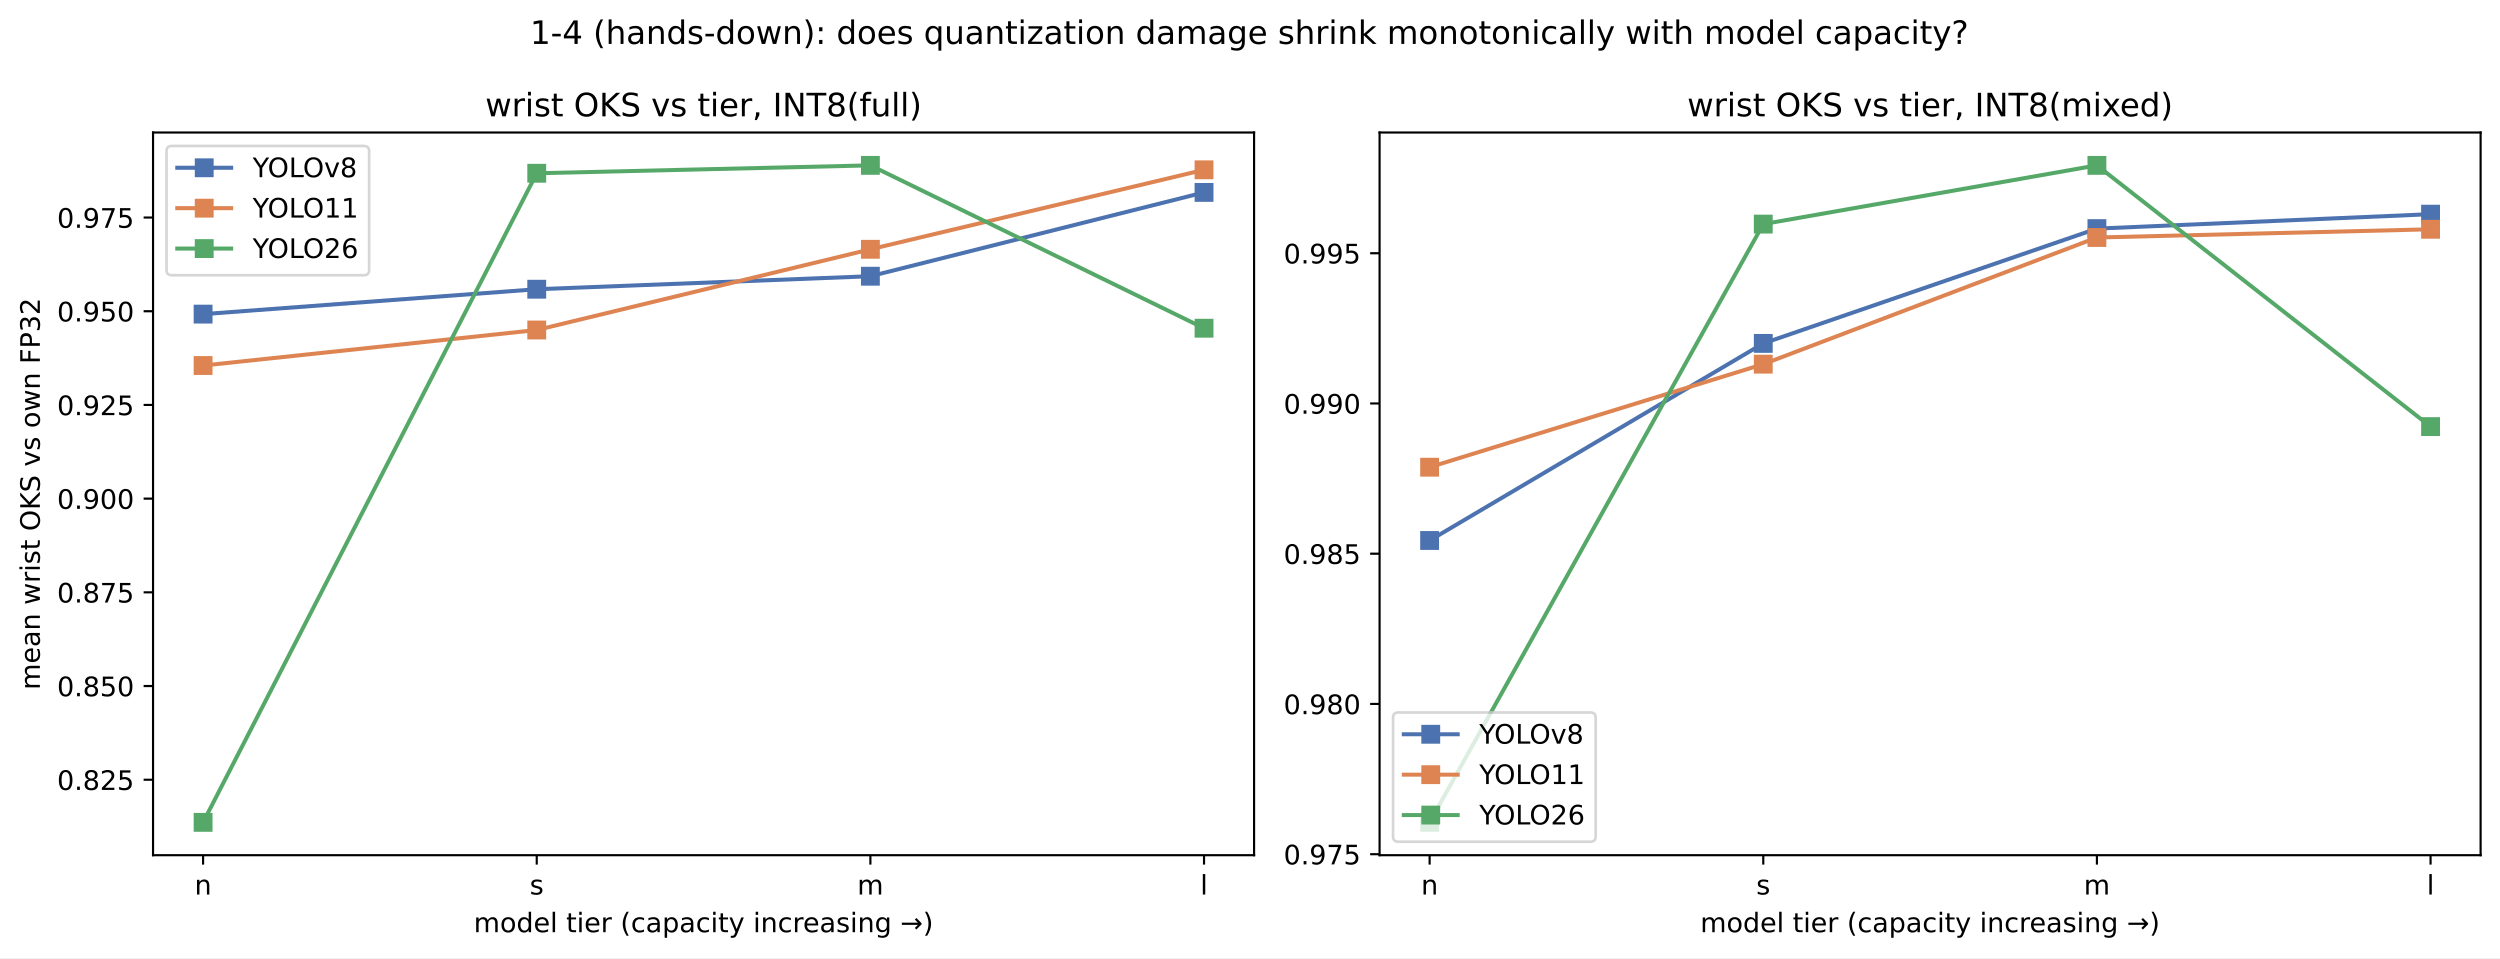
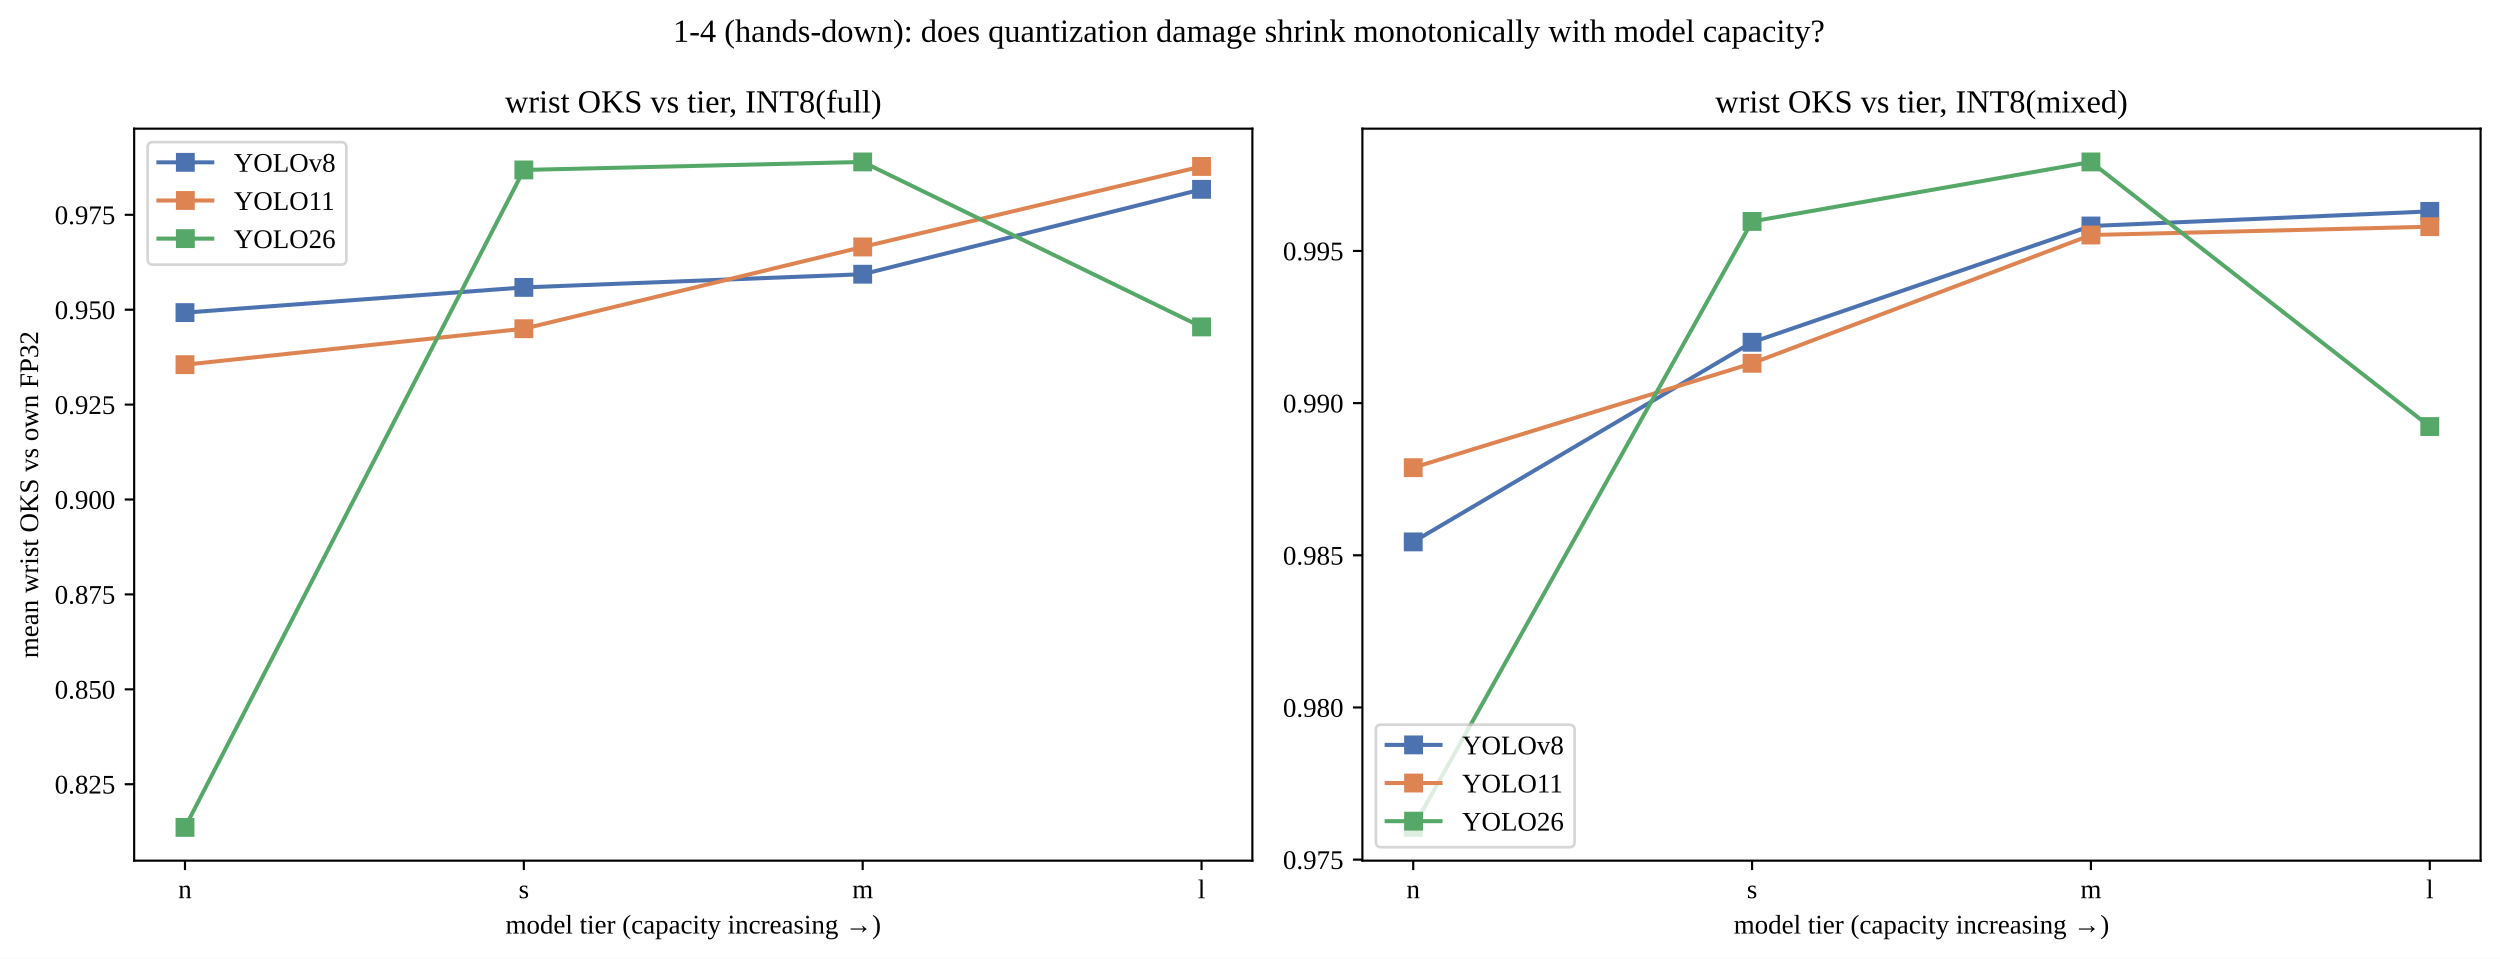
- <svg xmlns="http://www.w3.org/2000/svg" xmlns:xlink="http://www.w3.org/1999/xlink" width="928.307pt" height="355.757pt" viewBox="0 0 928.307 355.757" version="1.1">
+ <svg xmlns="http://www.w3.org/2000/svg" xmlns:xlink="http://www.w3.org/1999/xlink" width="928.004pt" height="355.886pt" viewBox="0 0 928.004 355.886" version="1.1">
  <defs>
    <style type="text/css">*{stroke-linejoin: round; stroke-linecap: butt}</style>
  </defs>
  <g id="figure_1">
    <g id="patch_1">
-       <path d="M 0 355.757  L 928.307 355.757  L 928.307 0  L 0 0  z " style="fill: #ffffff" />
+       <path d="M 0 355.886  L 928.004 355.886  L 928.004 0  L 0 0  z " style="fill: #ffffff" />
    </g>
    <g id="axes_1">
      <g id="patch_2">
-         <path d="M 56.829 317.555  L 465.668 317.555  L 465.668 49.203  L 56.829 49.203  z " style="fill: #ffffff" />
+         <path d="M 49.802 319.482  L 464.883 319.482  L 464.883 47.76  L 49.802 47.76  z " style="fill: #ffffff" />
      </g>
      <g id="matplotlib.axis_1">
        <g id="xtick_1">
          <g id="line2d_1">
            <defs>
-               <path id="mbf676af6c9" d="M 0 0  L 0 3.5  " style="stroke: #000000; stroke-width: 0.8" />
+               <path id="mbc084976d3" d="M 0 0  L 0 3.5  " style="stroke: #000000; stroke-width: 0.8" />
            </defs>
            <g>
-               <use xlink:href="#mbf676af6c9" x="75.412" y="317.555" style="stroke: #000000; stroke-width: 0.8" />
+               <use xlink:href="#mbc084976d3" x="68.669" y="319.482" style="stroke: #000000; stroke-width: 0.8" />
            </g>
          </g>
          <g id="text_1">
-             <text style="font-size: 10px; font-family: 'DejaVu Sans', 'Bitstream Vera Sans', 'Computer Modern Sans Serif', 'Lucida Grande', 'Verdana', 'Geneva', 'Lucid', 'Arial', 'Helvetica', 'Avant Garde', sans-serif; text-anchor: middle" x="75.412" y="332.153" transform="rotate(-0 75.41249 332.153)">n</text>
+             <text style="font-size: 10px; font-family: 'Times New Roman'; text-anchor: middle" x="68.669" y="333.415" transform="rotate(-0 68.66927 333.4154)">n</text>
          </g>
        </g>
        <g id="xtick_2">
          <g id="line2d_2">
            <g>
-               <use xlink:href="#mbf676af6c9" x="199.303" y="317.555" style="stroke: #000000; stroke-width: 0.8" />
+               <use xlink:href="#mbc084976d3" x="194.451" y="319.482" style="stroke: #000000; stroke-width: 0.8" />
            </g>
          </g>
          <g id="text_2">
-             <text style="font-size: 10px; font-family: 'DejaVu Sans', 'Bitstream Vera Sans', 'Computer Modern Sans Serif', 'Lucida Grande', 'Verdana', 'Geneva', 'Lucid', 'Arial', 'Helvetica', 'Avant Garde', sans-serif; text-anchor: middle" x="199.303" y="332.153" transform="rotate(-0 199.303 332.153)">s</text>
+             <text style="font-size: 10px; font-family: 'Times New Roman'; text-anchor: middle" x="194.451" y="333.415" transform="rotate(-0 194.4514 333.4154)">s</text>
          </g>
        </g>
        <g id="xtick_3">
          <g id="line2d_3">
            <g>
-               <use xlink:href="#mbf676af6c9" x="323.194" y="317.555" style="stroke: #000000; stroke-width: 0.8" />
+               <use xlink:href="#mbc084976d3" x="320.233" y="319.482" style="stroke: #000000; stroke-width: 0.8" />
            </g>
          </g>
          <g id="text_3">
-             <text style="font-size: 10px; font-family: 'DejaVu Sans', 'Bitstream Vera Sans', 'Computer Modern Sans Serif', 'Lucida Grande', 'Verdana', 'Geneva', 'Lucid', 'Arial', 'Helvetica', 'Avant Garde', sans-serif; text-anchor: middle" x="323.194" y="332.153" transform="rotate(-0 323.1936 332.153)">m</text>
+             <text style="font-size: 10px; font-family: 'Times New Roman'; text-anchor: middle" x="320.233" y="333.415" transform="rotate(-0 320.2334 333.4154)">m</text>
          </g>
        </g>
        <g id="xtick_4">
          <g id="line2d_4">
            <g>
-               <use xlink:href="#mbf676af6c9" x="447.084" y="317.555" style="stroke: #000000; stroke-width: 0.8" />
+               <use xlink:href="#mbc084976d3" x="446.016" y="319.482" style="stroke: #000000; stroke-width: 0.8" />
            </g>
          </g>
          <g id="text_4">
-             <text style="font-size: 10px; font-family: 'DejaVu Sans', 'Bitstream Vera Sans', 'Computer Modern Sans Serif', 'Lucida Grande', 'Verdana', 'Geneva', 'Lucid', 'Arial', 'Helvetica', 'Avant Garde', sans-serif; text-anchor: middle" x="447.084" y="332.154" transform="rotate(-0 447.0842 332.1538)">l</text>
+             <text style="font-size: 10px; font-family: 'Times New Roman'; text-anchor: middle" x="446.016" y="333.426" transform="rotate(-0 446.0155 333.4255)">l</text>
          </g>
        </g>
        <g id="text_5">
-           <text style="font-size: 10px; font-family: 'DejaVu Sans', 'Bitstream Vera Sans', 'Computer Modern Sans Serif', 'Lucida Grande', 'Verdana', 'Geneva', 'Lucid', 'Arial', 'Helvetica', 'Avant Garde', sans-serif; text-anchor: middle" x="261.248" y="346.155" transform="rotate(-0 261.2483 346.1545)">model tier (capacity increasing →)</text>
+           <text style="font-size: 10px; font-family: 'Times New Roman'; text-anchor: middle" x="257.342" y="346.527" transform="rotate(-0 257.3424 346.5275)">model tier (capacity increasing →)</text>
        </g>
      </g>
      <g id="matplotlib.axis_2">
        <g id="ytick_1">
          <g id="line2d_5">
            <defs>
-               <path id="mb5377532a0" d="M 0 0  L -3.5 0  " style="stroke: #000000; stroke-width: 0.8" />
+               <path id="m37f98d9594" d="M 0 0  L -3.5 0  " style="stroke: #000000; stroke-width: 0.8" />
            </defs>
            <g>
-               <use xlink:href="#mb5377532a0" x="56.829" y="289.529" style="stroke: #000000; stroke-width: 0.8" />
+               <use xlink:href="#m37f98d9594" x="49.802" y="291.104" style="stroke: #000000; stroke-width: 0.8" />
            </g>
          </g>
          <g id="text_6">
-             <text style="font-size: 10px; font-family: 'DejaVu Sans', 'Bitstream Vera Sans', 'Computer Modern Sans Serif', 'Lucida Grande', 'Verdana', 'Geneva', 'Lucid', 'Arial', 'Helvetica', 'Avant Garde', sans-serif; text-anchor: end" x="49.829" y="293.328" transform="rotate(-0 49.82891 293.3282)">0.825</text>
+             <text style="font-size: 10px; font-family: 'Times New Roman'; text-anchor: end" x="42.802" y="294.571" transform="rotate(-0 42.80195 294.5708)">0.825</text>
          </g>
        </g>
        <g id="ytick_2">
          <g id="line2d_6">
            <g>
-               <use xlink:href="#mb5377532a0" x="56.829" y="254.738" style="stroke: #000000; stroke-width: 0.8" />
+               <use xlink:href="#m37f98d9594" x="49.802" y="255.875" style="stroke: #000000; stroke-width: 0.8" />
            </g>
          </g>
          <g id="text_7">
-             <text style="font-size: 10px; font-family: 'DejaVu Sans', 'Bitstream Vera Sans', 'Computer Modern Sans Serif', 'Lucida Grande', 'Verdana', 'Geneva', 'Lucid', 'Arial', 'Helvetica', 'Avant Garde', sans-serif; text-anchor: end" x="49.829" y="258.537" transform="rotate(-0 49.82891 258.5365)">0.850</text>
+             <text style="font-size: 10px; font-family: 'Times New Roman'; text-anchor: end" x="42.802" y="259.342" transform="rotate(-0 42.80195 259.3423)">0.850</text>
          </g>
        </g>
        <g id="ytick_3">
          <g id="line2d_7">
            <g>
-               <use xlink:href="#mb5377532a0" x="56.829" y="219.946" style="stroke: #000000; stroke-width: 0.8" />
+               <use xlink:href="#m37f98d9594" x="49.802" y="220.647" style="stroke: #000000; stroke-width: 0.8" />
            </g>
          </g>
          <g id="text_8">
-             <text style="font-size: 10px; font-family: 'DejaVu Sans', 'Bitstream Vera Sans', 'Computer Modern Sans Serif', 'Lucida Grande', 'Verdana', 'Geneva', 'Lucid', 'Arial', 'Helvetica', 'Avant Garde', sans-serif; text-anchor: end" x="49.829" y="223.745" transform="rotate(-0 49.82891 223.7448)">0.875</text>
+             <text style="font-size: 10px; font-family: 'Times New Roman'; text-anchor: end" x="42.802" y="224.114" transform="rotate(-0 42.80195 224.1137)">0.875</text>
          </g>
        </g>
        <g id="ytick_4">
          <g id="line2d_8">
            <g>
-               <use xlink:href="#mb5377532a0" x="56.829" y="185.154" style="stroke: #000000; stroke-width: 0.8" />
+               <use xlink:href="#m37f98d9594" x="49.802" y="185.418" style="stroke: #000000; stroke-width: 0.8" />
            </g>
          </g>
          <g id="text_9">
-             <text style="font-size: 10px; font-family: 'DejaVu Sans', 'Bitstream Vera Sans', 'Computer Modern Sans Serif', 'Lucida Grande', 'Verdana', 'Geneva', 'Lucid', 'Arial', 'Helvetica', 'Avant Garde', sans-serif; text-anchor: end" x="49.829" y="188.953" transform="rotate(-0 49.82891 188.9531)">0.900</text>
+             <text style="font-size: 10px; font-family: 'Times New Roman'; text-anchor: end" x="42.802" y="188.885" transform="rotate(-0 42.80195 188.8852)">0.900</text>
          </g>
        </g>
        <g id="ytick_5">
          <g id="line2d_9">
            <g>
-               <use xlink:href="#mb5377532a0" x="56.829" y="150.363" style="stroke: #000000; stroke-width: 0.8" />
+               <use xlink:href="#m37f98d9594" x="49.802" y="150.19" style="stroke: #000000; stroke-width: 0.8" />
            </g>
          </g>
          <g id="text_10">
-             <text style="font-size: 10px; font-family: 'DejaVu Sans', 'Bitstream Vera Sans', 'Computer Modern Sans Serif', 'Lucida Grande', 'Verdana', 'Geneva', 'Lucid', 'Arial', 'Helvetica', 'Avant Garde', sans-serif; text-anchor: end" x="49.829" y="154.161" transform="rotate(-0 49.82891 154.1614)">0.925</text>
+             <text style="font-size: 10px; font-family: 'Times New Roman'; text-anchor: end" x="42.802" y="153.657" transform="rotate(-0 42.80195 153.6567)">0.925</text>
          </g>
        </g>
        <g id="ytick_6">
          <g id="line2d_10">
            <g>
-               <use xlink:href="#mb5377532a0" x="56.829" y="115.571" style="stroke: #000000; stroke-width: 0.8" />
+               <use xlink:href="#m37f98d9594" x="49.802" y="114.961" style="stroke: #000000; stroke-width: 0.8" />
            </g>
          </g>
          <g id="text_11">
-             <text style="font-size: 10px; font-family: 'DejaVu Sans', 'Bitstream Vera Sans', 'Computer Modern Sans Serif', 'Lucida Grande', 'Verdana', 'Geneva', 'Lucid', 'Arial', 'Helvetica', 'Avant Garde', sans-serif; text-anchor: end" x="49.829" y="119.37" transform="rotate(-0 49.82891 119.3697)">0.950</text>
+             <text style="font-size: 10px; font-family: 'Times New Roman'; text-anchor: end" x="42.802" y="118.428" transform="rotate(-0 42.80195 118.4282)">0.950</text>
          </g>
        </g>
        <g id="ytick_7">
          <g id="line2d_11">
            <g>
-               <use xlink:href="#mb5377532a0" x="56.829" y="80.779" style="stroke: #000000; stroke-width: 0.8" />
+               <use xlink:href="#m37f98d9594" x="49.802" y="79.733" style="stroke: #000000; stroke-width: 0.8" />
            </g>
          </g>
          <g id="text_12">
-             <text style="font-size: 10px; font-family: 'DejaVu Sans', 'Bitstream Vera Sans', 'Computer Modern Sans Serif', 'Lucida Grande', 'Verdana', 'Geneva', 'Lucid', 'Arial', 'Helvetica', 'Avant Garde', sans-serif; text-anchor: end" x="49.829" y="84.578" transform="rotate(-0 49.82891 84.57802)">0.975</text>
+             <text style="font-size: 10px; font-family: 'Times New Roman'; text-anchor: end" x="42.802" y="83.2" transform="rotate(-0 42.80195 83.19964)">0.975</text>
          </g>
        </g>
        <g id="text_13">
-           <text style="font-size: 10px; font-family: 'DejaVu Sans', 'Bitstream Vera Sans', 'Computer Modern Sans Serif', 'Lucida Grande', 'Verdana', 'Geneva', 'Lucid', 'Arial', 'Helvetica', 'Avant Garde', sans-serif; text-anchor: middle" x="14.798" y="183.379" transform="rotate(-90 14.79844 183.3791)">mean wrist OKS vs own FP32</text>
+           <text style="font-size: 10px; font-family: 'Times New Roman'; text-anchor: middle" x="14.144" y="183.621" transform="rotate(-90 14.14375 183.6209)">mean wrist OKS vs own FP32</text>
        </g>
      </g>
      <g id="line2d_12">
-         <path d="M 75.412 116.64  L 199.303 107.394  L 323.194 102.567  L 447.084 71.447  " clip-path="url(#p6de5503658)" style="fill: none; stroke: #4c72b0; stroke-width: 1.5; stroke-linecap: square" />
+         <path d="M 68.669 116.044  L 194.451 106.681  L 320.233 101.794  L 446.016 70.284  " clip-path="url(#p4333933a4c)" style="fill: none; stroke: #4c72b0; stroke-width: 1.5; stroke-linecap: square" />
        <defs>
-           <path id="m5b6f95d409" d="M -3 3  L 3 3  L 3 -3  L -3 -3  z " style="stroke: #4c72b0; stroke-linejoin: miter" />
+           <path id="m61655d1e93" d="M -3 3  L 3 3  L 3 -3  L -3 -3  z " style="stroke: #4c72b0; stroke-linejoin: miter" />
        </defs>
-         <g clip-path="url(#p6de5503658)">
-           <use xlink:href="#m5b6f95d409" x="75.412" y="116.64" style="fill: #4c72b0; stroke: #4c72b0; stroke-linejoin: miter" />
-           <use xlink:href="#m5b6f95d409" x="199.303" y="107.394" style="fill: #4c72b0; stroke: #4c72b0; stroke-linejoin: miter" />
-           <use xlink:href="#m5b6f95d409" x="323.194" y="102.567" style="fill: #4c72b0; stroke: #4c72b0; stroke-linejoin: miter" />
-           <use xlink:href="#m5b6f95d409" x="447.084" y="71.447" style="fill: #4c72b0; stroke: #4c72b0; stroke-linejoin: miter" />
+         <g clip-path="url(#p4333933a4c)">
+           <use xlink:href="#m61655d1e93" x="68.669" y="116.044" style="fill: #4c72b0; stroke: #4c72b0; stroke-linejoin: miter" />
+           <use xlink:href="#m61655d1e93" x="194.451" y="106.681" style="fill: #4c72b0; stroke: #4c72b0; stroke-linejoin: miter" />
+           <use xlink:href="#m61655d1e93" x="320.233" y="101.794" style="fill: #4c72b0; stroke: #4c72b0; stroke-linejoin: miter" />
+           <use xlink:href="#m61655d1e93" x="446.016" y="70.284" style="fill: #4c72b0; stroke: #4c72b0; stroke-linejoin: miter" />
        </g>
      </g>
      <g id="line2d_13">
-         <path d="M 75.412 135.724  L 199.303 122.54  L 323.194 92.569  L 447.084 63.057  " clip-path="url(#p6de5503658)" style="fill: none; stroke: #dd8452; stroke-width: 1.5; stroke-linecap: square" />
+         <path d="M 68.669 135.368  L 194.451 122.018  L 320.233 91.671  L 446.016 61.789  " clip-path="url(#p4333933a4c)" style="fill: none; stroke: #dd8452; stroke-width: 1.5; stroke-linecap: square" />
        <defs>
-           <path id="m543347f6ca" d="M -3 3  L 3 3  L 3 -3  L -3 -3  z " style="stroke: #dd8452; stroke-linejoin: miter" />
+           <path id="mda6a397fb5" d="M -3 3  L 3 3  L 3 -3  L -3 -3  z " style="stroke: #dd8452; stroke-linejoin: miter" />
        </defs>
-         <g clip-path="url(#p6de5503658)">
-           <use xlink:href="#m543347f6ca" x="75.412" y="135.724" style="fill: #dd8452; stroke: #dd8452; stroke-linejoin: miter" />
-           <use xlink:href="#m543347f6ca" x="199.303" y="122.54" style="fill: #dd8452; stroke: #dd8452; stroke-linejoin: miter" />
-           <use xlink:href="#m543347f6ca" x="323.194" y="92.569" style="fill: #dd8452; stroke: #dd8452; stroke-linejoin: miter" />
-           <use xlink:href="#m543347f6ca" x="447.084" y="63.057" style="fill: #dd8452; stroke: #dd8452; stroke-linejoin: miter" />
+         <g clip-path="url(#p4333933a4c)">
+           <use xlink:href="#mda6a397fb5" x="68.669" y="135.368" style="fill: #dd8452; stroke: #dd8452; stroke-linejoin: miter" />
+           <use xlink:href="#mda6a397fb5" x="194.451" y="122.018" style="fill: #dd8452; stroke: #dd8452; stroke-linejoin: miter" />
+           <use xlink:href="#mda6a397fb5" x="320.233" y="91.671" style="fill: #dd8452; stroke: #dd8452; stroke-linejoin: miter" />
+           <use xlink:href="#mda6a397fb5" x="446.016" y="61.789" style="fill: #dd8452; stroke: #dd8452; stroke-linejoin: miter" />
        </g>
      </g>
      <g id="line2d_14">
-         <path d="M 75.412 305.357  L 199.303 64.337  L 323.194 61.401  L 447.084 121.877  " clip-path="url(#p6de5503658)" style="fill: none; stroke: #55a868; stroke-width: 1.5; stroke-linecap: square" />
+         <path d="M 68.669 307.131  L 194.451 63.084  L 320.233 60.111  L 446.016 121.347  " clip-path="url(#p4333933a4c)" style="fill: none; stroke: #55a868; stroke-width: 1.5; stroke-linecap: square" />
        <defs>
-           <path id="md81e9aa73b" d="M -3 3  L 3 3  L 3 -3  L -3 -3  z " style="stroke: #55a868; stroke-linejoin: miter" />
+           <path id="m8b36d5c8c0" d="M -3 3  L 3 3  L 3 -3  L -3 -3  z " style="stroke: #55a868; stroke-linejoin: miter" />
        </defs>
-         <g clip-path="url(#p6de5503658)">
-           <use xlink:href="#md81e9aa73b" x="75.412" y="305.357" style="fill: #55a868; stroke: #55a868; stroke-linejoin: miter" />
-           <use xlink:href="#md81e9aa73b" x="199.303" y="64.337" style="fill: #55a868; stroke: #55a868; stroke-linejoin: miter" />
-           <use xlink:href="#md81e9aa73b" x="323.194" y="61.401" style="fill: #55a868; stroke: #55a868; stroke-linejoin: miter" />
-           <use xlink:href="#md81e9aa73b" x="447.084" y="121.877" style="fill: #55a868; stroke: #55a868; stroke-linejoin: miter" />
+         <g clip-path="url(#p4333933a4c)">
+           <use xlink:href="#m8b36d5c8c0" x="68.669" y="307.131" style="fill: #55a868; stroke: #55a868; stroke-linejoin: miter" />
+           <use xlink:href="#m8b36d5c8c0" x="194.451" y="63.084" style="fill: #55a868; stroke: #55a868; stroke-linejoin: miter" />
+           <use xlink:href="#m8b36d5c8c0" x="320.233" y="60.111" style="fill: #55a868; stroke: #55a868; stroke-linejoin: miter" />
+           <use xlink:href="#m8b36d5c8c0" x="446.016" y="121.347" style="fill: #55a868; stroke: #55a868; stroke-linejoin: miter" />
        </g>
      </g>
      <g id="patch_3">
-         <path d="M 56.829 317.555  L 56.829 49.203  " style="fill: none; stroke: #000000; stroke-width: 0.8; stroke-linejoin: miter; stroke-linecap: square" />
+         <path d="M 49.802 319.482  L 49.802 47.76  " style="fill: none; stroke: #000000; stroke-width: 0.8; stroke-linejoin: miter; stroke-linecap: square" />
      </g>
      <g id="patch_4">
-         <path d="M 465.668 317.555  L 465.668 49.203  " style="fill: none; stroke: #000000; stroke-width: 0.8; stroke-linejoin: miter; stroke-linecap: square" />
+         <path d="M 464.883 319.482  L 464.883 47.76  " style="fill: none; stroke: #000000; stroke-width: 0.8; stroke-linejoin: miter; stroke-linecap: square" />
      </g>
      <g id="patch_5">
-         <path d="M 56.829 317.555  L 465.668 317.555  " style="fill: none; stroke: #000000; stroke-width: 0.8; stroke-linejoin: miter; stroke-linecap: square" />
+         <path d="M 49.802 319.482  L 464.883 319.482  " style="fill: none; stroke: #000000; stroke-width: 0.8; stroke-linejoin: miter; stroke-linecap: square" />
      </g>
      <g id="patch_6">
-         <path d="M 56.829 49.203  L 465.668 49.203  " style="fill: none; stroke: #000000; stroke-width: 0.8; stroke-linejoin: miter; stroke-linecap: square" />
+         <path d="M 49.802 47.76  L 464.883 47.76  " style="fill: none; stroke: #000000; stroke-width: 0.8; stroke-linejoin: miter; stroke-linecap: square" />
      </g>
      <g id="text_14">
-         <text style="font-size: 12px; font-family: 'DejaVu Sans', 'Bitstream Vera Sans', 'Computer Modern Sans Serif', 'Lucida Grande', 'Verdana', 'Geneva', 'Lucid', 'Arial', 'Helvetica', 'Avant Garde', sans-serif; text-anchor: middle" x="261.248" y="43.203" transform="rotate(-0 261.2483 43.20281)">wrist OKS vs tier, INT8(full)</text>
+         <text style="font-size: 12px; font-family: 'Times New Roman'; text-anchor: middle" x="257.342" y="41.76" transform="rotate(-0 257.3424 41.76)">wrist OKS vs tier, INT8(full)</text>
      </g>
      <g id="legend_1">
        <g id="patch_7">
-           <path d="M 63.829 102.205  L 135.074 102.205  Q 137.074 102.205 137.074 100.205  L 137.074 56.203  Q 137.074 54.203 135.074 54.203  L 63.829 54.203  Q 61.829 54.203 61.829 56.203  L 61.829 100.205  Q 61.829 102.205 63.829 102.205  z " style="fill: #ffffff; opacity: 0.8; stroke: #cccccc; stroke-linejoin: miter" />
+           <path d="M 56.802 98.235  L 126.575 98.235  Q 128.575 98.235 128.575 96.235  L 128.575 54.76  Q 128.575 52.76 126.575 52.76  L 56.802 52.76  Q 54.802 52.76 54.802 54.76  L 54.802 96.235  Q 54.802 98.235 56.802 98.235  z " style="fill: #ffffff; opacity: 0.8; stroke: #cccccc; stroke-linejoin: miter" />
        </g>
        <g id="line2d_15">
-           <path d="M 65.829 62.301  L 75.829 62.301  L 85.829 62.301  " style="fill: none; stroke: #4c72b0; stroke-width: 1.5; stroke-linecap: square" />
-           <g>
-             <use xlink:href="#m5b6f95d409" x="75.829" y="62.301" style="fill: #4c72b0; stroke: #4c72b0; stroke-linejoin: miter" />
+           <path d="M 58.802 60.26  L 68.802 60.26  L 78.802 60.26  " style="fill: none; stroke: #4c72b0; stroke-width: 1.5; stroke-linecap: square" />
+           <g>
+             <use xlink:href="#m61655d1e93" x="68.802" y="60.26" style="fill: #4c72b0; stroke: #4c72b0; stroke-linejoin: miter" />
          </g>
        </g>
        <g id="text_15">
-           <text style="font-size: 10px; font-family: 'DejaVu Sans', 'Bitstream Vera Sans', 'Computer Modern Sans Serif', 'Lucida Grande', 'Verdana', 'Geneva', 'Lucid', 'Arial', 'Helvetica', 'Avant Garde', sans-serif; text-anchor: start" x="93.829" y="65.801" transform="rotate(-0 93.82891 65.80125)">YOLOv8</text>
+           <text style="font-size: 10px; font-family: 'Times New Roman'; text-anchor: start" x="86.802" y="63.76" transform="rotate(-0 86.80195 63.76)">YOLOv8</text>
        </g>
        <g id="line2d_16">
-           <path d="M 65.829 77.302  L 75.829 77.302  L 85.829 77.302  " style="fill: none; stroke: #dd8452; stroke-width: 1.5; stroke-linecap: square" />
-           <g>
-             <use xlink:href="#m543347f6ca" x="75.829" y="77.302" style="fill: #dd8452; stroke: #dd8452; stroke-linejoin: miter" />
+           <path d="M 58.802 74.418  L 68.802 74.418  L 78.802 74.418  " style="fill: none; stroke: #dd8452; stroke-width: 1.5; stroke-linecap: square" />
+           <g>
+             <use xlink:href="#mda6a397fb5" x="68.802" y="74.418" style="fill: #dd8452; stroke: #dd8452; stroke-linejoin: miter" />
          </g>
        </g>
        <g id="text_16">
-           <text style="font-size: 10px; font-family: 'DejaVu Sans', 'Bitstream Vera Sans', 'Computer Modern Sans Serif', 'Lucida Grande', 'Verdana', 'Geneva', 'Lucid', 'Arial', 'Helvetica', 'Avant Garde', sans-serif; text-anchor: start" x="93.829" y="80.802" transform="rotate(-0 93.82891 80.80203)">YOLO11</text>
+           <text style="font-size: 10px; font-family: 'Times New Roman'; text-anchor: start" x="86.802" y="77.918" transform="rotate(-0 86.80195 77.9182)">YOLO11</text>
        </g>
        <g id="line2d_17">
-           <path d="M 65.829 92.303  L 75.829 92.303  L 85.829 92.303  " style="fill: none; stroke: #55a868; stroke-width: 1.5; stroke-linecap: square" />
-           <g>
-             <use xlink:href="#md81e9aa73b" x="75.829" y="92.303" style="fill: #55a868; stroke: #55a868; stroke-linejoin: miter" />
+           <path d="M 58.802 88.576  L 68.802 88.576  L 78.802 88.576  " style="fill: none; stroke: #55a868; stroke-width: 1.5; stroke-linecap: square" />
+           <g>
+             <use xlink:href="#m8b36d5c8c0" x="68.802" y="88.576" style="fill: #55a868; stroke: #55a868; stroke-linejoin: miter" />
          </g>
        </g>
        <g id="text_17">
-           <text style="font-size: 10px; font-family: 'DejaVu Sans', 'Bitstream Vera Sans', 'Computer Modern Sans Serif', 'Lucida Grande', 'Verdana', 'Geneva', 'Lucid', 'Arial', 'Helvetica', 'Avant Garde', sans-serif; text-anchor: start" x="93.829" y="95.803" transform="rotate(-0 93.82891 95.80281)">YOLO26</text>
+           <text style="font-size: 10px; font-family: 'Times New Roman'; text-anchor: start" x="86.802" y="92.076" transform="rotate(-0 86.80195 92.07641)">YOLO26</text>
        </g>
      </g>
    </g>
    <g id="axes_2">
      <g id="patch_8">
-         <path d="M 512.268 317.555  L 921.107 317.555  L 921.107 49.203  L 512.268 49.203  z " style="fill: #ffffff" />
+         <path d="M 505.723 319.482  L 920.804 319.482  L 920.804 47.76  L 505.723 47.76  z " style="fill: #ffffff" />
      </g>
      <g id="matplotlib.axis_3">
        <g id="xtick_5">
          <g id="line2d_18">
            <g>
-               <use xlink:href="#mbf676af6c9" x="530.851" y="317.555" style="stroke: #000000; stroke-width: 0.8" />
+               <use xlink:href="#mbc084976d3" x="524.59" y="319.482" style="stroke: #000000; stroke-width: 0.8" />
            </g>
          </g>
          <g id="text_18">
-             <text style="font-size: 10px; font-family: 'DejaVu Sans', 'Bitstream Vera Sans', 'Computer Modern Sans Serif', 'Lucida Grande', 'Verdana', 'Geneva', 'Lucid', 'Arial', 'Helvetica', 'Avant Garde', sans-serif; text-anchor: middle" x="530.851" y="332.153" transform="rotate(-0 530.8513 332.153)">n</text>
+             <text style="font-size: 10px; font-family: 'Times New Roman'; text-anchor: middle" x="524.59" y="333.415" transform="rotate(-0 524.5902 333.4154)">n</text>
          </g>
        </g>
        <g id="xtick_6">
          <g id="line2d_19">
            <g>
-               <use xlink:href="#mbf676af6c9" x="654.742" y="317.555" style="stroke: #000000; stroke-width: 0.8" />
+               <use xlink:href="#mbc084976d3" x="650.372" y="319.482" style="stroke: #000000; stroke-width: 0.8" />
            </g>
          </g>
          <g id="text_19">
-             <text style="font-size: 10px; font-family: 'DejaVu Sans', 'Bitstream Vera Sans', 'Computer Modern Sans Serif', 'Lucida Grande', 'Verdana', 'Geneva', 'Lucid', 'Arial', 'Helvetica', 'Avant Garde', sans-serif; text-anchor: middle" x="654.742" y="332.153" transform="rotate(-0 654.7419 332.153)">s</text>
+             <text style="font-size: 10px; font-family: 'Times New Roman'; text-anchor: middle" x="650.372" y="333.415" transform="rotate(-0 650.3723 333.4154)">s</text>
          </g>
        </g>
        <g id="xtick_7">
          <g id="line2d_20">
            <g>
-               <use xlink:href="#mbf676af6c9" x="778.632" y="317.555" style="stroke: #000000; stroke-width: 0.8" />
+               <use xlink:href="#mbc084976d3" x="776.154" y="319.482" style="stroke: #000000; stroke-width: 0.8" />
            </g>
          </g>
          <g id="text_20">
-             <text style="font-size: 10px; font-family: 'DejaVu Sans', 'Bitstream Vera Sans', 'Computer Modern Sans Serif', 'Lucida Grande', 'Verdana', 'Geneva', 'Lucid', 'Arial', 'Helvetica', 'Avant Garde', sans-serif; text-anchor: middle" x="778.632" y="332.153" transform="rotate(-0 778.6324 332.153)">m</text>
+             <text style="font-size: 10px; font-family: 'Times New Roman'; text-anchor: middle" x="776.154" y="333.415" transform="rotate(-0 776.1543 333.4154)">m</text>
          </g>
        </g>
        <g id="xtick_8">
          <g id="line2d_21">
            <g>
-               <use xlink:href="#mbf676af6c9" x="902.523" y="317.555" style="stroke: #000000; stroke-width: 0.8" />
+               <use xlink:href="#mbc084976d3" x="901.936" y="319.482" style="stroke: #000000; stroke-width: 0.8" />
            </g>
          </g>
          <g id="text_21">
-             <text style="font-size: 10px; font-family: 'DejaVu Sans', 'Bitstream Vera Sans', 'Computer Modern Sans Serif', 'Lucida Grande', 'Verdana', 'Geneva', 'Lucid', 'Arial', 'Helvetica', 'Avant Garde', sans-serif; text-anchor: middle" x="902.523" y="332.154" transform="rotate(-0 902.523 332.1538)">l</text>
+             <text style="font-size: 10px; font-family: 'Times New Roman'; text-anchor: middle" x="901.936" y="333.426" transform="rotate(-0 901.9364 333.4255)">l</text>
          </g>
        </g>
        <g id="text_22">
-           <text style="font-size: 10px; font-family: 'DejaVu Sans', 'Bitstream Vera Sans', 'Computer Modern Sans Serif', 'Lucida Grande', 'Verdana', 'Geneva', 'Lucid', 'Arial', 'Helvetica', 'Avant Garde', sans-serif; text-anchor: middle" x="716.687" y="346.155" transform="rotate(-0 716.6871 346.1545)">model tier (capacity increasing →)</text>
+           <text style="font-size: 10px; font-family: 'Times New Roman'; text-anchor: middle" x="713.263" y="346.527" transform="rotate(-0 713.2633 346.5275)">model tier (capacity increasing →)</text>
        </g>
      </g>
      <g id="matplotlib.axis_4">
        <g id="ytick_8">
          <g id="line2d_22">
            <g>
-               <use xlink:href="#mb5377532a0" x="512.268" y="317.179" style="stroke: #000000; stroke-width: 0.8" />
+               <use xlink:href="#m37f98d9594" x="505.723" y="319.1" style="stroke: #000000; stroke-width: 0.8" />
            </g>
          </g>
          <g id="text_23">
-             <text style="font-size: 10px; font-family: 'DejaVu Sans', 'Bitstream Vera Sans', 'Computer Modern Sans Serif', 'Lucida Grande', 'Verdana', 'Geneva', 'Lucid', 'Arial', 'Helvetica', 'Avant Garde', sans-serif; text-anchor: end" x="505.268" y="320.977" transform="rotate(-0 505.2677 320.9774)">0.975</text>
+             <text style="font-size: 10px; font-family: 'Times New Roman'; text-anchor: end" x="498.723" y="322.567" transform="rotate(-0 498.7229 322.5671)">0.975</text>
          </g>
        </g>
        <g id="ytick_9">
          <g id="line2d_23">
            <g>
-               <use xlink:href="#mb5377532a0" x="512.268" y="261.392" style="stroke: #000000; stroke-width: 0.8" />
+               <use xlink:href="#m37f98d9594" x="505.723" y="262.613" style="stroke: #000000; stroke-width: 0.8" />
            </g>
          </g>
          <g id="text_24">
-             <text style="font-size: 10px; font-family: 'DejaVu Sans', 'Bitstream Vera Sans', 'Computer Modern Sans Serif', 'Lucida Grande', 'Verdana', 'Geneva', 'Lucid', 'Arial', 'Helvetica', 'Avant Garde', sans-serif; text-anchor: end" x="505.268" y="265.191" transform="rotate(-0 505.2677 265.191)">0.980</text>
+             <text style="font-size: 10px; font-family: 'Times New Roman'; text-anchor: end" x="498.723" y="266.08" transform="rotate(-0 498.7229 266.0803)">0.980</text>
          </g>
        </g>
        <g id="ytick_10">
          <g id="line2d_24">
            <g>
-               <use xlink:href="#mb5377532a0" x="512.268" y="205.606" style="stroke: #000000; stroke-width: 0.8" />
+               <use xlink:href="#m37f98d9594" x="505.723" y="206.127" style="stroke: #000000; stroke-width: 0.8" />
            </g>
          </g>
          <g id="text_25">
-             <text style="font-size: 10px; font-family: 'DejaVu Sans', 'Bitstream Vera Sans', 'Computer Modern Sans Serif', 'Lucida Grande', 'Verdana', 'Geneva', 'Lucid', 'Arial', 'Helvetica', 'Avant Garde', sans-serif; text-anchor: end" x="505.268" y="209.405" transform="rotate(-0 505.2677 209.4045)">0.985</text>
+             <text style="font-size: 10px; font-family: 'Times New Roman'; text-anchor: end" x="498.723" y="209.593" transform="rotate(-0 498.7229 209.5934)">0.985</text>
          </g>
        </g>
        <g id="ytick_11">
          <g id="line2d_25">
            <g>
-               <use xlink:href="#mb5377532a0" x="512.268" y="149.819" style="stroke: #000000; stroke-width: 0.8" />
+               <use xlink:href="#m37f98d9594" x="505.723" y="149.64" style="stroke: #000000; stroke-width: 0.8" />
            </g>
          </g>
          <g id="text_26">
-             <text style="font-size: 10px; font-family: 'DejaVu Sans', 'Bitstream Vera Sans', 'Computer Modern Sans Serif', 'Lucida Grande', 'Verdana', 'Geneva', 'Lucid', 'Arial', 'Helvetica', 'Avant Garde', sans-serif; text-anchor: end" x="505.268" y="153.618" transform="rotate(-0 505.2677 153.6181)">0.990</text>
+             <text style="font-size: 10px; font-family: 'Times New Roman'; text-anchor: end" x="498.723" y="153.107" transform="rotate(-0 498.7229 153.1065)">0.990</text>
          </g>
        </g>
        <g id="ytick_12">
          <g id="line2d_26">
            <g>
-               <use xlink:href="#mb5377532a0" x="512.268" y="94.033" style="stroke: #000000; stroke-width: 0.8" />
+               <use xlink:href="#m37f98d9594" x="505.723" y="93.153" style="stroke: #000000; stroke-width: 0.8" />
            </g>
          </g>
          <g id="text_27">
-             <text style="font-size: 10px; font-family: 'DejaVu Sans', 'Bitstream Vera Sans', 'Computer Modern Sans Serif', 'Lucida Grande', 'Verdana', 'Geneva', 'Lucid', 'Arial', 'Helvetica', 'Avant Garde', sans-serif; text-anchor: end" x="505.268" y="97.832" transform="rotate(-0 505.2677 97.83164)">0.995</text>
+             <text style="font-size: 10px; font-family: 'Times New Roman'; text-anchor: end" x="498.723" y="96.62" transform="rotate(-0 498.7229 96.61966)">0.995</text>
          </g>
        </g>
      </g>
      <g id="line2d_27">
-         <path d="M 530.851 200.694  L 654.742 127.511  L 778.632 84.887  L 902.523 79.527  " clip-path="url(#p97bd2bef45)" style="fill: none; stroke: #4c72b0; stroke-width: 1.5; stroke-linecap: square" />
-         <g clip-path="url(#p97bd2bef45)">
-           <use xlink:href="#m5b6f95d409" x="530.851" y="200.694" style="fill: #4c72b0; stroke: #4c72b0; stroke-linejoin: miter" />
-           <use xlink:href="#m5b6f95d409" x="654.742" y="127.511" style="fill: #4c72b0; stroke: #4c72b0; stroke-linejoin: miter" />
-           <use xlink:href="#m5b6f95d409" x="778.632" y="84.887" style="fill: #4c72b0; stroke: #4c72b0; stroke-linejoin: miter" />
-           <use xlink:href="#m5b6f95d409" x="902.523" y="79.527" style="fill: #4c72b0; stroke: #4c72b0; stroke-linejoin: miter" />
+         <path d="M 524.59 201.153  L 650.372 127.051  L 776.154 83.892  L 901.936 78.465  " clip-path="url(#pd2fef07cef)" style="fill: none; stroke: #4c72b0; stroke-width: 1.5; stroke-linecap: square" />
+         <g clip-path="url(#pd2fef07cef)">
+           <use xlink:href="#m61655d1e93" x="524.59" y="201.153" style="fill: #4c72b0; stroke: #4c72b0; stroke-linejoin: miter" />
+           <use xlink:href="#m61655d1e93" x="650.372" y="127.051" style="fill: #4c72b0; stroke: #4c72b0; stroke-linejoin: miter" />
+           <use xlink:href="#m61655d1e93" x="776.154" y="83.892" style="fill: #4c72b0; stroke: #4c72b0; stroke-linejoin: miter" />
+           <use xlink:href="#m61655d1e93" x="901.936" y="78.465" style="fill: #4c72b0; stroke: #4c72b0; stroke-linejoin: miter" />
        </g>
      </g>
      <g id="line2d_28">
-         <path d="M 530.851 173.482  L 654.742 135.22  L 778.632 88.187  L 902.523 85.139  " clip-path="url(#p97bd2bef45)" style="fill: none; stroke: #dd8452; stroke-width: 1.5; stroke-linecap: square" />
-         <g clip-path="url(#p97bd2bef45)">
-           <use xlink:href="#m543347f6ca" x="530.851" y="173.482" style="fill: #dd8452; stroke: #dd8452; stroke-linejoin: miter" />
-           <use xlink:href="#m543347f6ca" x="654.742" y="135.22" style="fill: #dd8452; stroke: #dd8452; stroke-linejoin: miter" />
-           <use xlink:href="#m543347f6ca" x="778.632" y="88.187" style="fill: #dd8452; stroke: #dd8452; stroke-linejoin: miter" />
-           <use xlink:href="#m543347f6ca" x="902.523" y="85.139" style="fill: #dd8452; stroke: #dd8452; stroke-linejoin: miter" />
+         <path d="M 524.59 173.6  L 650.372 134.857  L 776.154 87.234  L 901.936 84.148  " clip-path="url(#pd2fef07cef)" style="fill: none; stroke: #dd8452; stroke-width: 1.5; stroke-linecap: square" />
+         <g clip-path="url(#pd2fef07cef)">
+           <use xlink:href="#mda6a397fb5" x="524.59" y="173.6" style="fill: #dd8452; stroke: #dd8452; stroke-linejoin: miter" />
+           <use xlink:href="#mda6a397fb5" x="650.372" y="134.857" style="fill: #dd8452; stroke: #dd8452; stroke-linejoin: miter" />
+           <use xlink:href="#mda6a397fb5" x="776.154" y="87.234" style="fill: #dd8452; stroke: #dd8452; stroke-linejoin: miter" />
+           <use xlink:href="#mda6a397fb5" x="901.936" y="84.148" style="fill: #dd8452; stroke: #dd8452; stroke-linejoin: miter" />
        </g>
      </g>
      <g id="line2d_29">
-         <path d="M 530.851 305.357  L 654.742 83.212  L 778.632 61.401  L 902.523 158.407  " clip-path="url(#p97bd2bef45)" style="fill: none; stroke: #55a868; stroke-width: 1.5; stroke-linecap: square" />
-         <g clip-path="url(#p97bd2bef45)">
-           <use xlink:href="#md81e9aa73b" x="530.851" y="305.357" style="fill: #55a868; stroke: #55a868; stroke-linejoin: miter" />
-           <use xlink:href="#md81e9aa73b" x="654.742" y="83.212" style="fill: #55a868; stroke: #55a868; stroke-linejoin: miter" />
-           <use xlink:href="#md81e9aa73b" x="778.632" y="61.401" style="fill: #55a868; stroke: #55a868; stroke-linejoin: miter" />
-           <use xlink:href="#md81e9aa73b" x="902.523" y="158.407" style="fill: #55a868; stroke: #55a868; stroke-linejoin: miter" />
+         <path d="M 524.59 307.131  L 650.372 82.196  L 776.154 60.111  L 901.936 158.336  " clip-path="url(#pd2fef07cef)" style="fill: none; stroke: #55a868; stroke-width: 1.5; stroke-linecap: square" />
+         <g clip-path="url(#pd2fef07cef)">
+           <use xlink:href="#m8b36d5c8c0" x="524.59" y="307.131" style="fill: #55a868; stroke: #55a868; stroke-linejoin: miter" />
+           <use xlink:href="#m8b36d5c8c0" x="650.372" y="82.196" style="fill: #55a868; stroke: #55a868; stroke-linejoin: miter" />
+           <use xlink:href="#m8b36d5c8c0" x="776.154" y="60.111" style="fill: #55a868; stroke: #55a868; stroke-linejoin: miter" />
+           <use xlink:href="#m8b36d5c8c0" x="901.936" y="158.336" style="fill: #55a868; stroke: #55a868; stroke-linejoin: miter" />
        </g>
      </g>
      <g id="patch_9">
-         <path d="M 512.268 317.555  L 512.268 49.203  " style="fill: none; stroke: #000000; stroke-width: 0.8; stroke-linejoin: miter; stroke-linecap: square" />
+         <path d="M 505.723 319.482  L 505.723 47.76  " style="fill: none; stroke: #000000; stroke-width: 0.8; stroke-linejoin: miter; stroke-linecap: square" />
      </g>
      <g id="patch_10">
-         <path d="M 921.107 317.555  L 921.107 49.203  " style="fill: none; stroke: #000000; stroke-width: 0.8; stroke-linejoin: miter; stroke-linecap: square" />
+         <path d="M 920.804 319.482  L 920.804 47.76  " style="fill: none; stroke: #000000; stroke-width: 0.8; stroke-linejoin: miter; stroke-linecap: square" />
      </g>
      <g id="patch_11">
-         <path d="M 512.268 317.555  L 921.107 317.555  " style="fill: none; stroke: #000000; stroke-width: 0.8; stroke-linejoin: miter; stroke-linecap: square" />
+         <path d="M 505.723 319.482  L 920.804 319.482  " style="fill: none; stroke: #000000; stroke-width: 0.8; stroke-linejoin: miter; stroke-linecap: square" />
      </g>
      <g id="patch_12">
-         <path d="M 512.268 49.203  L 921.107 49.203  " style="fill: none; stroke: #000000; stroke-width: 0.8; stroke-linejoin: miter; stroke-linecap: square" />
+         <path d="M 505.723 47.76  L 920.804 47.76  " style="fill: none; stroke: #000000; stroke-width: 0.8; stroke-linejoin: miter; stroke-linecap: square" />
      </g>
      <g id="text_28">
-         <text style="font-size: 12px; font-family: 'DejaVu Sans', 'Bitstream Vera Sans', 'Computer Modern Sans Serif', 'Lucida Grande', 'Verdana', 'Geneva', 'Lucid', 'Arial', 'Helvetica', 'Avant Garde', sans-serif; text-anchor: middle" x="716.687" y="43.203" transform="rotate(-0 716.6871 43.20281)">wrist OKS vs tier, INT8(mixed)</text>
+         <text style="font-size: 12px; font-family: 'Times New Roman'; text-anchor: middle" x="713.263" y="41.76" transform="rotate(-0 713.2633 41.76)">wrist OKS vs tier, INT8(mixed)</text>
      </g>
      <g id="legend_2">
        <g id="patch_13">
-           <path d="M 519.268 312.555  L 590.513 312.555  Q 592.513 312.555 592.513 310.555  L 592.513 266.553  Q 592.513 264.553 590.513 264.553  L 519.268 264.553  Q 517.268 264.553 517.268 266.553  L 517.268 310.555  Q 517.268 312.555 519.268 312.555  z " style="fill: #ffffff; opacity: 0.8; stroke: #cccccc; stroke-linejoin: miter" />
+           <path d="M 512.723 314.482  L 582.496 314.482  Q 584.496 314.482 584.496 312.482  L 584.496 271.007  Q 584.496 269.007 582.496 269.007  L 512.723 269.007  Q 510.723 269.007 510.723 271.007  L 510.723 312.482  Q 510.723 314.482 512.723 314.482  z " style="fill: #ffffff; opacity: 0.8; stroke: #cccccc; stroke-linejoin: miter" />
        </g>
        <g id="line2d_30">
-           <path d="M 521.268 272.651  L 531.268 272.651  L 541.268 272.651  " style="fill: none; stroke: #4c72b0; stroke-width: 1.5; stroke-linecap: square" />
-           <g>
-             <use xlink:href="#m5b6f95d409" x="531.268" y="272.651" style="fill: #4c72b0; stroke: #4c72b0; stroke-linejoin: miter" />
+           <path d="M 514.723 276.507  L 524.723 276.507  L 534.723 276.507  " style="fill: none; stroke: #4c72b0; stroke-width: 1.5; stroke-linecap: square" />
+           <g>
+             <use xlink:href="#m61655d1e93" x="524.723" y="276.507" style="fill: #4c72b0; stroke: #4c72b0; stroke-linejoin: miter" />
          </g>
        </g>
        <g id="text_29">
-           <text style="font-size: 10px; font-family: 'DejaVu Sans', 'Bitstream Vera Sans', 'Computer Modern Sans Serif', 'Lucida Grande', 'Verdana', 'Geneva', 'Lucid', 'Arial', 'Helvetica', 'Avant Garde', sans-serif; text-anchor: start" x="549.268" y="276.151" transform="rotate(-0 549.2677 276.1514)">YOLOv8</text>
+           <text style="font-size: 10px; font-family: 'Times New Roman'; text-anchor: start" x="542.723" y="280.007" transform="rotate(-0 542.7229 280.0072)">YOLOv8</text>
        </g>
        <g id="line2d_31">
-           <path d="M 521.268 287.652  L 531.268 287.652  L 541.268 287.652  " style="fill: none; stroke: #dd8452; stroke-width: 1.5; stroke-linecap: square" />
-           <g>
-             <use xlink:href="#m543347f6ca" x="531.268" y="287.652" style="fill: #dd8452; stroke: #dd8452; stroke-linejoin: miter" />
+           <path d="M 514.723 290.665  L 524.723 290.665  L 534.723 290.665  " style="fill: none; stroke: #dd8452; stroke-width: 1.5; stroke-linecap: square" />
+           <g>
+             <use xlink:href="#mda6a397fb5" x="524.723" y="290.665" style="fill: #dd8452; stroke: #dd8452; stroke-linejoin: miter" />
          </g>
        </g>
        <g id="text_30">
-           <text style="font-size: 10px; font-family: 'DejaVu Sans', 'Bitstream Vera Sans', 'Computer Modern Sans Serif', 'Lucida Grande', 'Verdana', 'Geneva', 'Lucid', 'Arial', 'Helvetica', 'Avant Garde', sans-serif; text-anchor: start" x="549.268" y="291.152" transform="rotate(-0 549.2677 291.1522)">YOLO11</text>
+           <text style="font-size: 10px; font-family: 'Times New Roman'; text-anchor: start" x="542.723" y="294.165" transform="rotate(-0 542.7229 294.1654)">YOLO11</text>
        </g>
        <g id="line2d_32">
-           <path d="M 521.268 302.653  L 531.268 302.653  L 541.268 302.653  " style="fill: none; stroke: #55a868; stroke-width: 1.5; stroke-linecap: square" />
-           <g>
-             <use xlink:href="#md81e9aa73b" x="531.268" y="302.653" style="fill: #55a868; stroke: #55a868; stroke-linejoin: miter" />
+           <path d="M 514.723 304.824  L 524.723 304.824  L 534.723 304.824  " style="fill: none; stroke: #55a868; stroke-width: 1.5; stroke-linecap: square" />
+           <g>
+             <use xlink:href="#m8b36d5c8c0" x="524.723" y="304.824" style="fill: #55a868; stroke: #55a868; stroke-linejoin: miter" />
          </g>
        </g>
        <g id="text_31">
-           <text style="font-size: 10px; font-family: 'DejaVu Sans', 'Bitstream Vera Sans', 'Computer Modern Sans Serif', 'Lucida Grande', 'Verdana', 'Geneva', 'Lucid', 'Arial', 'Helvetica', 'Avant Garde', sans-serif; text-anchor: start" x="549.268" y="306.153" transform="rotate(-0 549.2677 306.153)">YOLO26</text>
+           <text style="font-size: 10px; font-family: 'Times New Roman'; text-anchor: start" x="542.723" y="308.324" transform="rotate(-0 542.7229 308.3236)">YOLO26</text>
        </g>
      </g>
    </g>
    <g id="text_32">
-       <text style="font-size: 12px; font-family: 'DejaVu Sans', 'Bitstream Vera Sans', 'Computer Modern Sans Serif', 'Lucida Grande', 'Verdana', 'Geneva', 'Lucid', 'Arial', 'Helvetica', 'Avant Garde', sans-serif; text-anchor: middle" x="463.907" y="16.318" transform="rotate(-0 463.9066 16.31812)">1-4 (hands-down): does quantization damage shrink monotonically with model capacity?</text>
+       <text style="font-size: 12px; font-family: 'Times New Roman'; text-anchor: middle" x="463.604" y="15.533" transform="rotate(-0 463.6037 15.5325)">1-4 (hands-down): does quantization damage shrink monotonically with model capacity?</text>
    </g>
  </g>
  <defs>
-     <clipPath id="p6de5503658">
-       <rect x="56.829" y="49.203" width="408.839" height="268.353" />
+     <clipPath id="p4333933a4c">
+       <rect x="49.802" y="47.76" width="415.081" height="271.722" />
    </clipPath>
-     <clipPath id="p97bd2bef45">
-       <rect x="512.268" y="49.203" width="408.839" height="268.353" />
+     <clipPath id="pd2fef07cef">
+       <rect x="505.723" y="47.76" width="415.081" height="271.722" />
    </clipPath>
  </defs>
</svg>
